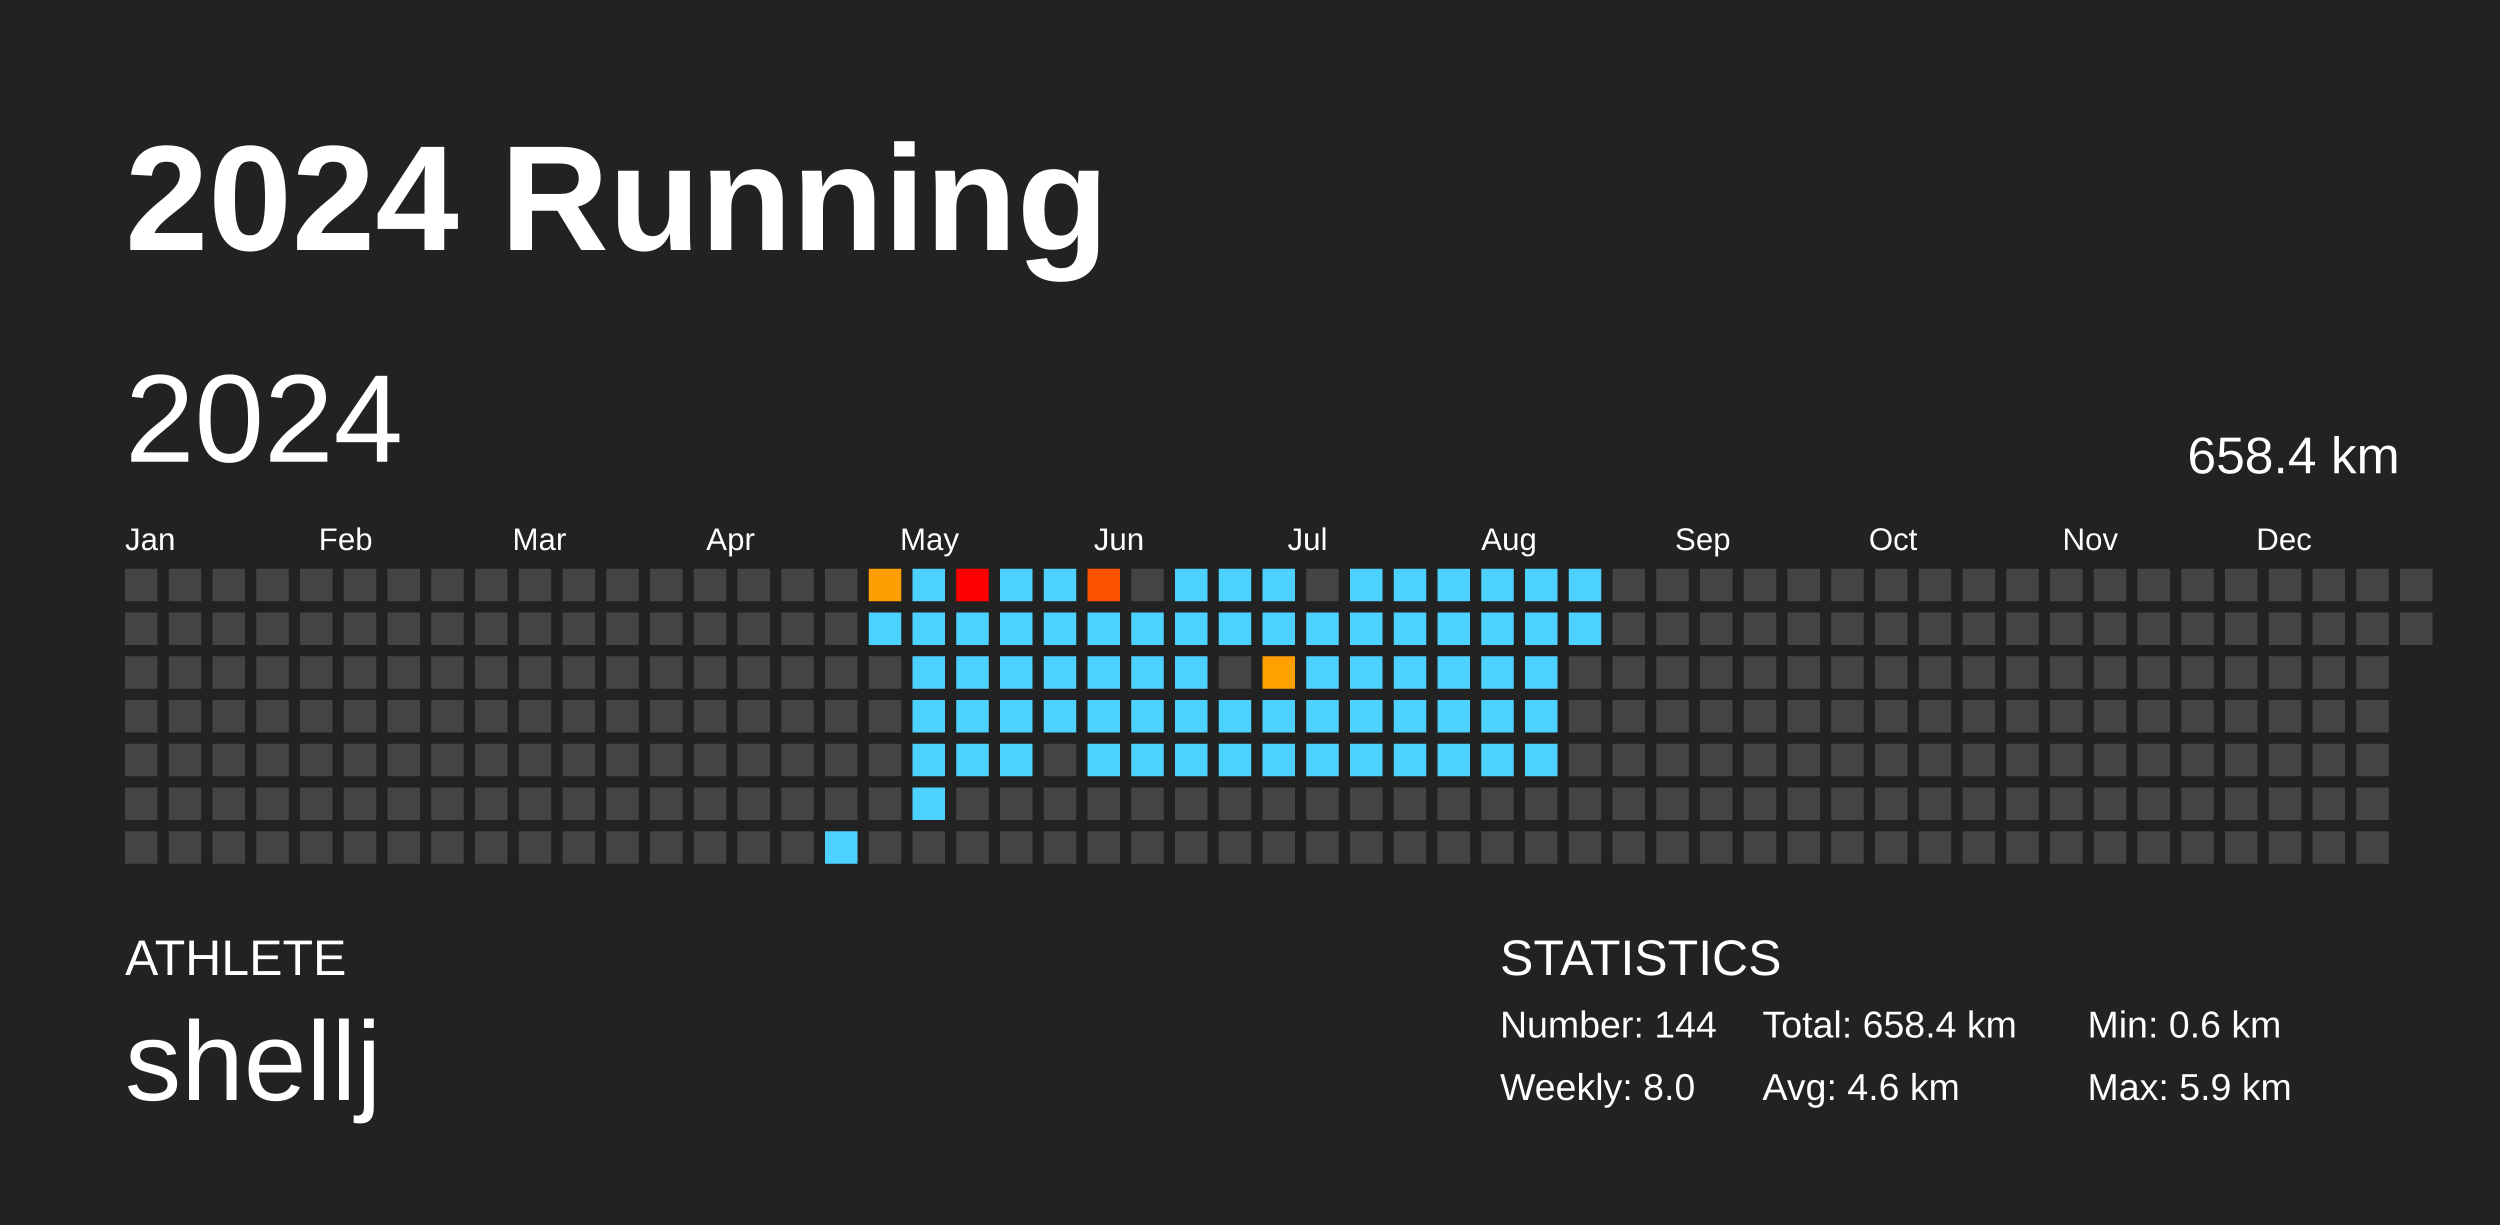
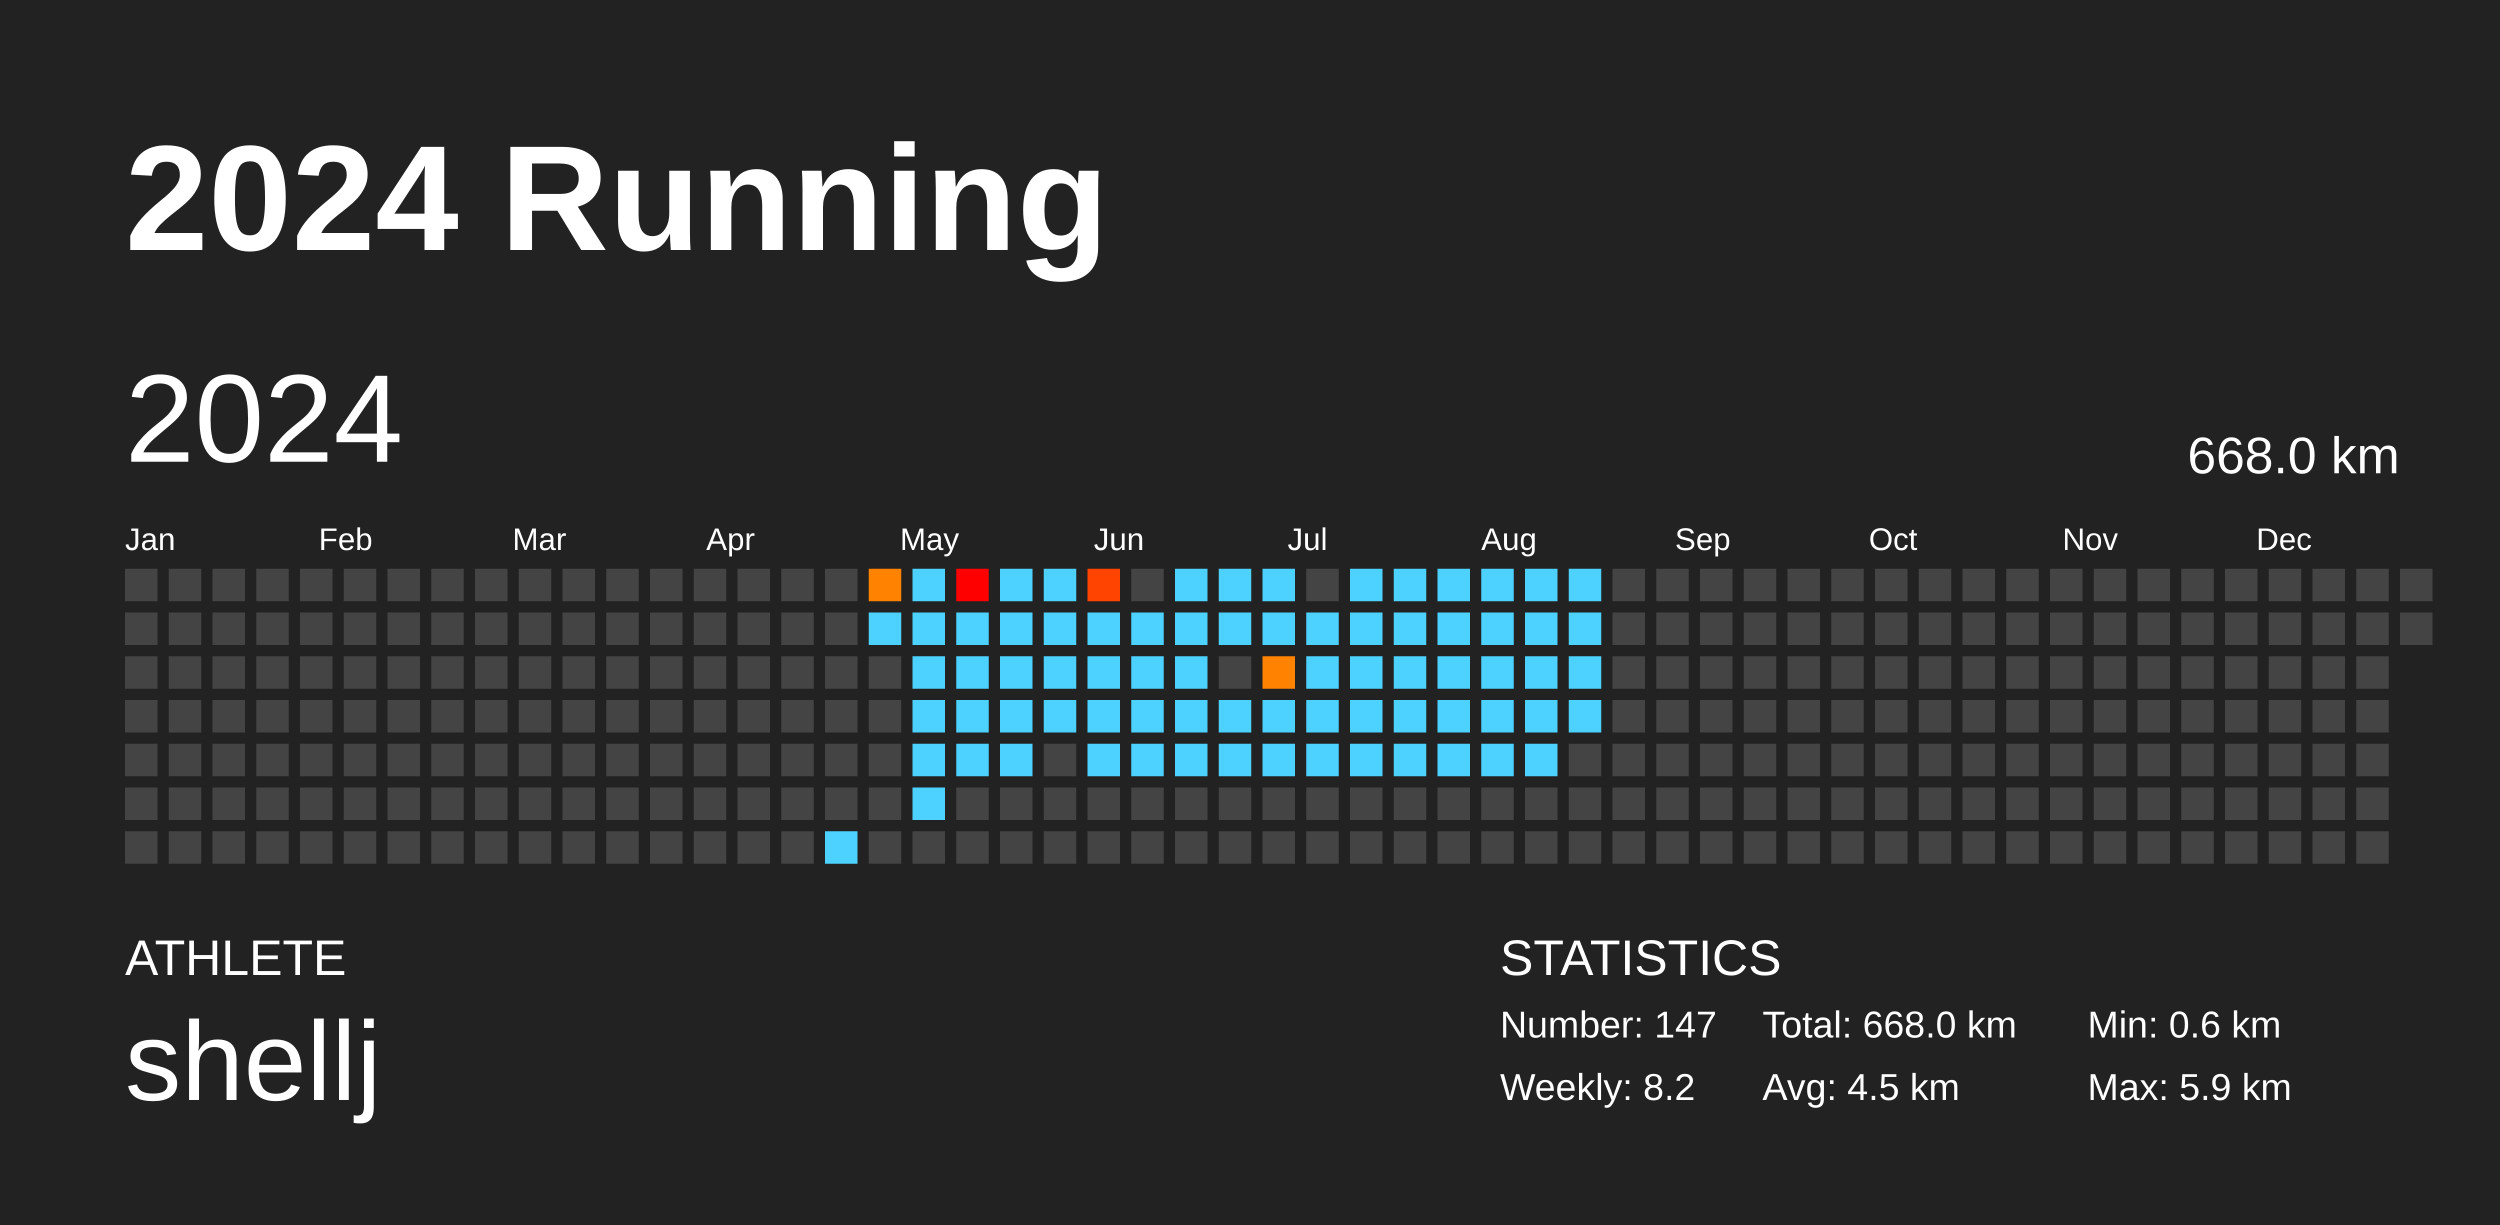
<svg xmlns="http://www.w3.org/2000/svg" baseProfile="full" height="98mm" version="1.1" viewBox="0,0,200,98" width="200mm">
  <defs />
  <rect fill="#222222" height="98" width="200" x="0" y="0" />
  <text fill="#FFFFFF" style="font-size:12px; font-family:Arial; font-weight:bold;" x="10" y="20">2024 Running</text>
  <text fill="#FFFFFF" style="font-size:4px; font-family:Arial" x="10" y="78">ATHLETE</text>
  <text fill="#FFFFFF" style="font-size:9px; font-family:Arial" x="10" y="88">shellj</text>
  <text fill="#FFFFFF" style="font-size:4px; font-family:Arial" x="120" y="78">STATISTICS</text>
-   <text fill="#FFFFFF" style="font-size:3px; font-family:Arial" x="120" y="83">Number: 144</text>
-   <text fill="#FFFFFF" style="font-size:3px; font-family:Arial" x="120" y="88">Weekly: 8.0</text>
-   <text fill="#FFFFFF" style="font-size:3px; font-family:Arial" x="141" y="83">Total: 658.4 km</text>
-   <text fill="#FFFFFF" style="font-size:3px; font-family:Arial" x="141" y="88">Avg: 4.6 km</text>
+   <text fill="#FFFFFF" style="font-size:3px; font-family:Arial" x="120" y="83">Number: 147</text>
+   <text fill="#FFFFFF" style="font-size:3px; font-family:Arial" x="120" y="88">Weekly: 8.2</text>
+   <text fill="#FFFFFF" style="font-size:3px; font-family:Arial" x="141" y="83">Total: 668.0 km</text>
+   <text fill="#FFFFFF" style="font-size:3px; font-family:Arial" x="141" y="88">Avg: 4.5 km</text>
  <text fill="#FFFFFF" style="font-size:3px; font-family:Arial" x="167" y="83">Min: 0.6 km</text>
  <text fill="#FFFFFF" style="font-size:3px; font-family:Arial" x="167" y="88">Max: 5.9 km</text>
  <text dominant-baseline="hanging" fill="#FFFFFF" style="font-size:10.0px; font-family:Arial;" x="10" y="30">2024</text>
-   <text dominant-baseline="hanging" fill="#FFFFFF" style="font-size:4.125px; font-family:Arial;" x="175" y="35">658.4 km</text>
+   <text dominant-baseline="hanging" fill="#FFFFFF" style="font-size:4.125px; font-family:Arial;" x="175" y="35">668.0 km</text>
  <text fill="#FFFFFF" style="font-size:2.5px; font-family:Arial" x="10.0" y="44">Jan</text>
  <text fill="#FFFFFF" style="font-size:2.5px; font-family:Arial" x="25.5" y="44">Feb</text>
  <text fill="#FFFFFF" style="font-size:2.5px; font-family:Arial" x="41.0" y="44">Mar</text>
  <text fill="#FFFFFF" style="font-size:2.5px; font-family:Arial" x="56.5" y="44">Apr</text>
  <text fill="#FFFFFF" style="font-size:2.5px; font-family:Arial" x="72.0" y="44">May</text>
  <text fill="#FFFFFF" style="font-size:2.5px; font-family:Arial" x="87.5" y="44">Jun</text>
  <text fill="#FFFFFF" style="font-size:2.5px; font-family:Arial" x="103.0" y="44">Jul</text>
  <text fill="#FFFFFF" style="font-size:2.5px; font-family:Arial" x="118.5" y="44">Aug</text>
  <text fill="#FFFFFF" style="font-size:2.5px; font-family:Arial" x="134.0" y="44">Sep</text>
  <text fill="#FFFFFF" style="font-size:2.5px; font-family:Arial" x="149.5" y="44">Oct</text>
  <text fill="#FFFFFF" style="font-size:2.5px; font-family:Arial" x="165.0" y="44">Nov</text>
  <text fill="#FFFFFF" style="font-size:2.5px; font-family:Arial" x="180.5" y="44">Dec</text>
  <rect fill="#444444" height="2.6" width="2.6" x="10.0" y="45.5" />
  <rect fill="#444444" height="2.6" width="2.6" x="10.0" y="49.0" />
  <rect fill="#444444" height="2.6" width="2.6" x="10.0" y="52.5" />
  <rect fill="#444444" height="2.6" width="2.6" x="10.0" y="56.0" />
  <rect fill="#444444" height="2.6" width="2.6" x="10.0" y="59.5" />
  <rect fill="#444444" height="2.6" width="2.6" x="10.0" y="63.0" />
  <rect fill="#444444" height="2.6" width="2.6" x="10.0" y="66.5" />
  <rect fill="#444444" height="2.6" width="2.6" x="13.5" y="45.5" />
  <rect fill="#444444" height="2.6" width="2.6" x="13.5" y="49.0" />
  <rect fill="#444444" height="2.6" width="2.6" x="13.5" y="52.5" />
  <rect fill="#444444" height="2.6" width="2.6" x="13.5" y="56.0" />
  <rect fill="#444444" height="2.6" width="2.6" x="13.5" y="59.5" />
  <rect fill="#444444" height="2.6" width="2.6" x="13.5" y="63.0" />
  <rect fill="#444444" height="2.6" width="2.6" x="13.5" y="66.5" />
  <rect fill="#444444" height="2.6" width="2.6" x="17.0" y="45.5" />
  <rect fill="#444444" height="2.6" width="2.6" x="17.0" y="49.0" />
  <rect fill="#444444" height="2.6" width="2.6" x="17.0" y="52.5" />
  <rect fill="#444444" height="2.6" width="2.6" x="17.0" y="56.0" />
  <rect fill="#444444" height="2.6" width="2.6" x="17.0" y="59.5" />
  <rect fill="#444444" height="2.6" width="2.6" x="17.0" y="63.0" />
  <rect fill="#444444" height="2.6" width="2.6" x="17.0" y="66.5" />
  <rect fill="#444444" height="2.6" width="2.6" x="20.5" y="45.5" />
  <rect fill="#444444" height="2.6" width="2.6" x="20.5" y="49.0" />
  <rect fill="#444444" height="2.6" width="2.6" x="20.5" y="52.5" />
  <rect fill="#444444" height="2.6" width="2.6" x="20.5" y="56.0" />
  <rect fill="#444444" height="2.6" width="2.6" x="20.5" y="59.5" />
  <rect fill="#444444" height="2.6" width="2.6" x="20.5" y="63.0" />
  <rect fill="#444444" height="2.6" width="2.6" x="20.5" y="66.5" />
  <rect fill="#444444" height="2.6" width="2.6" x="24.0" y="45.5" />
  <rect fill="#444444" height="2.6" width="2.6" x="24.0" y="49.0" />
  <rect fill="#444444" height="2.6" width="2.6" x="24.0" y="52.5" />
  <rect fill="#444444" height="2.6" width="2.6" x="24.0" y="56.0" />
  <rect fill="#444444" height="2.6" width="2.6" x="24.0" y="59.5" />
  <rect fill="#444444" height="2.6" width="2.6" x="24.0" y="63.0" />
  <rect fill="#444444" height="2.6" width="2.6" x="24.0" y="66.5" />
  <rect fill="#444444" height="2.6" width="2.6" x="27.5" y="45.5" />
  <rect fill="#444444" height="2.6" width="2.6" x="27.5" y="49.0" />
  <rect fill="#444444" height="2.6" width="2.6" x="27.5" y="52.5" />
  <rect fill="#444444" height="2.6" width="2.6" x="27.5" y="56.0" />
  <rect fill="#444444" height="2.6" width="2.6" x="27.5" y="59.5" />
  <rect fill="#444444" height="2.6" width="2.6" x="27.5" y="63.0" />
  <rect fill="#444444" height="2.6" width="2.6" x="27.5" y="66.5" />
  <rect fill="#444444" height="2.6" width="2.6" x="31.0" y="45.5" />
  <rect fill="#444444" height="2.6" width="2.6" x="31.0" y="49.0" />
  <rect fill="#444444" height="2.6" width="2.6" x="31.0" y="52.5" />
  <rect fill="#444444" height="2.6" width="2.6" x="31.0" y="56.0" />
  <rect fill="#444444" height="2.6" width="2.6" x="31.0" y="59.5" />
  <rect fill="#444444" height="2.6" width="2.6" x="31.0" y="63.0" />
  <rect fill="#444444" height="2.6" width="2.6" x="31.0" y="66.5" />
  <rect fill="#444444" height="2.6" width="2.6" x="34.5" y="45.5" />
  <rect fill="#444444" height="2.6" width="2.6" x="34.5" y="49.0" />
  <rect fill="#444444" height="2.6" width="2.6" x="34.5" y="52.5" />
  <rect fill="#444444" height="2.6" width="2.6" x="34.5" y="56.0" />
  <rect fill="#444444" height="2.6" width="2.6" x="34.5" y="59.5" />
  <rect fill="#444444" height="2.6" width="2.6" x="34.5" y="63.0" />
  <rect fill="#444444" height="2.6" width="2.6" x="34.5" y="66.5" />
  <rect fill="#444444" height="2.6" width="2.6" x="38.0" y="45.5" />
  <rect fill="#444444" height="2.6" width="2.6" x="38.0" y="49.0" />
  <rect fill="#444444" height="2.6" width="2.6" x="38.0" y="52.5" />
  <rect fill="#444444" height="2.6" width="2.6" x="38.0" y="56.0" />
  <rect fill="#444444" height="2.6" width="2.6" x="38.0" y="59.5" />
  <rect fill="#444444" height="2.6" width="2.6" x="38.0" y="63.0" />
  <rect fill="#444444" height="2.6" width="2.6" x="38.0" y="66.5" />
  <rect fill="#444444" height="2.6" width="2.6" x="41.5" y="45.5" />
  <rect fill="#444444" height="2.6" width="2.6" x="41.5" y="49.0" />
  <rect fill="#444444" height="2.6" width="2.6" x="41.5" y="52.5" />
  <rect fill="#444444" height="2.6" width="2.6" x="41.5" y="56.0" />
  <rect fill="#444444" height="2.6" width="2.6" x="41.5" y="59.5" />
  <rect fill="#444444" height="2.6" width="2.6" x="41.5" y="63.0" />
  <rect fill="#444444" height="2.6" width="2.6" x="41.5" y="66.5" />
  <rect fill="#444444" height="2.6" width="2.6" x="45.0" y="45.5" />
  <rect fill="#444444" height="2.6" width="2.6" x="45.0" y="49.0" />
  <rect fill="#444444" height="2.6" width="2.6" x="45.0" y="52.5" />
  <rect fill="#444444" height="2.6" width="2.6" x="45.0" y="56.0" />
  <rect fill="#444444" height="2.6" width="2.6" x="45.0" y="59.5" />
  <rect fill="#444444" height="2.6" width="2.6" x="45.0" y="63.0" />
  <rect fill="#444444" height="2.6" width="2.6" x="45.0" y="66.5" />
  <rect fill="#444444" height="2.6" width="2.6" x="48.5" y="45.5" />
  <rect fill="#444444" height="2.6" width="2.6" x="48.5" y="49.0" />
  <rect fill="#444444" height="2.6" width="2.6" x="48.5" y="52.5" />
  <rect fill="#444444" height="2.6" width="2.6" x="48.5" y="56.0" />
  <rect fill="#444444" height="2.6" width="2.6" x="48.5" y="59.5" />
  <rect fill="#444444" height="2.6" width="2.6" x="48.5" y="63.0" />
  <rect fill="#444444" height="2.6" width="2.6" x="48.5" y="66.5" />
  <rect fill="#444444" height="2.6" width="2.6" x="52.0" y="45.5" />
  <rect fill="#444444" height="2.6" width="2.6" x="52.0" y="49.0" />
  <rect fill="#444444" height="2.6" width="2.6" x="52.0" y="52.5" />
  <rect fill="#444444" height="2.6" width="2.6" x="52.0" y="56.0" />
  <rect fill="#444444" height="2.6" width="2.6" x="52.0" y="59.5" />
  <rect fill="#444444" height="2.6" width="2.6" x="52.0" y="63.0" />
  <rect fill="#444444" height="2.6" width="2.6" x="52.0" y="66.5" />
  <rect fill="#444444" height="2.6" width="2.6" x="55.5" y="45.5" />
  <rect fill="#444444" height="2.6" width="2.6" x="55.5" y="49.0" />
  <rect fill="#444444" height="2.6" width="2.6" x="55.5" y="52.5" />
  <rect fill="#444444" height="2.6" width="2.6" x="55.5" y="56.0" />
  <rect fill="#444444" height="2.6" width="2.6" x="55.5" y="59.5" />
  <rect fill="#444444" height="2.6" width="2.6" x="55.5" y="63.0" />
  <rect fill="#444444" height="2.6" width="2.6" x="55.5" y="66.5" />
  <rect fill="#444444" height="2.6" width="2.6" x="59.0" y="45.5" />
  <rect fill="#444444" height="2.6" width="2.6" x="59.0" y="49.0" />
  <rect fill="#444444" height="2.6" width="2.6" x="59.0" y="52.5" />
  <rect fill="#444444" height="2.6" width="2.6" x="59.0" y="56.0" />
  <rect fill="#444444" height="2.6" width="2.6" x="59.0" y="59.5" />
  <rect fill="#444444" height="2.6" width="2.6" x="59.0" y="63.0" />
  <rect fill="#444444" height="2.6" width="2.6" x="59.0" y="66.5" />
  <rect fill="#444444" height="2.6" width="2.6" x="62.5" y="45.5" />
  <rect fill="#444444" height="2.6" width="2.6" x="62.5" y="49.0" />
  <rect fill="#444444" height="2.6" width="2.6" x="62.5" y="52.5" />
  <rect fill="#444444" height="2.6" width="2.6" x="62.5" y="56.0" />
  <rect fill="#444444" height="2.6" width="2.6" x="62.5" y="59.5" />
  <rect fill="#444444" height="2.6" width="2.6" x="62.5" y="63.0" />
  <rect fill="#444444" height="2.6" width="2.6" x="62.5" y="66.5" />
  <rect fill="#444444" height="2.6" width="2.6" x="66.0" y="45.5" />
  <rect fill="#444444" height="2.6" width="2.6" x="66.0" y="49.0" />
  <rect fill="#444444" height="2.6" width="2.6" x="66.0" y="52.5" />
  <rect fill="#444444" height="2.6" width="2.6" x="66.0" y="56.0" />
  <rect fill="#444444" height="2.6" width="2.6" x="66.0" y="59.5" />
  <rect fill="#444444" height="2.6" width="2.6" x="66.0" y="63.0" />
  <rect fill="#4dd2ff" height="2.6" width="2.6" x="66.0" y="66.5" />
-   <rect fill="#ff9e00" height="2.6" width="2.6" x="69.5" y="45.5" />
+   <rect fill="#ff8200" height="2.6" width="2.6" x="69.5" y="45.5" />
  <rect fill="#4dd2ff" height="2.6" width="2.6" x="69.5" y="49.0" />
  <rect fill="#444444" height="2.6" width="2.6" x="69.5" y="52.5" />
  <rect fill="#444444" height="2.6" width="2.6" x="69.5" y="56.0" />
  <rect fill="#444444" height="2.6" width="2.6" x="69.5" y="59.5" />
  <rect fill="#444444" height="2.6" width="2.6" x="69.5" y="63.0" />
  <rect fill="#444444" height="2.6" width="2.6" x="69.5" y="66.5" />
  <rect fill="#4dd2ff" height="2.6" width="2.6" x="73.0" y="45.5" />
  <rect fill="#4dd2ff" height="2.6" width="2.6" x="73.0" y="49.0" />
  <rect fill="#4dd2ff" height="2.6" width="2.6" x="73.0" y="52.5" />
  <rect fill="#4dd2ff" height="2.6" width="2.6" x="73.0" y="56.0" />
  <rect fill="#4dd2ff" height="2.6" width="2.6" x="73.0" y="59.5" />
  <rect fill="#4dd2ff" height="2.6" width="2.6" x="73.0" y="63.0" />
  <rect fill="#444444" height="2.6" width="2.6" x="73.0" y="66.5" />
  <rect fill="red" height="2.6" width="2.6" x="76.5" y="45.5" />
  <rect fill="#4dd2ff" height="2.6" width="2.6" x="76.5" y="49.0" />
  <rect fill="#4dd2ff" height="2.6" width="2.6" x="76.5" y="52.5" />
  <rect fill="#4dd2ff" height="2.6" width="2.6" x="76.5" y="56.0" />
  <rect fill="#4dd2ff" height="2.6" width="2.6" x="76.5" y="59.5" />
  <rect fill="#444444" height="2.6" width="2.6" x="76.5" y="63.0" />
  <rect fill="#444444" height="2.6" width="2.6" x="76.5" y="66.5" />
  <rect fill="#4dd2ff" height="2.6" width="2.6" x="80.0" y="45.5" />
  <rect fill="#4dd2ff" height="2.6" width="2.6" x="80.0" y="49.0" />
  <rect fill="#4dd2ff" height="2.6" width="2.6" x="80.0" y="52.5" />
  <rect fill="#4dd2ff" height="2.6" width="2.6" x="80.0" y="56.0" />
  <rect fill="#4dd2ff" height="2.6" width="2.6" x="80.0" y="59.5" />
  <rect fill="#444444" height="2.6" width="2.6" x="80.0" y="63.0" />
  <rect fill="#444444" height="2.6" width="2.6" x="80.0" y="66.5" />
  <rect fill="#4dd2ff" height="2.6" width="2.6" x="83.5" y="45.5" />
  <rect fill="#4dd2ff" height="2.6" width="2.6" x="83.5" y="49.0" />
  <rect fill="#4dd2ff" height="2.6" width="2.6" x="83.5" y="52.5" />
  <rect fill="#4dd2ff" height="2.6" width="2.6" x="83.5" y="56.0" />
  <rect fill="#444444" height="2.6" width="2.6" x="83.5" y="59.5" />
  <rect fill="#444444" height="2.6" width="2.6" x="83.5" y="63.0" />
  <rect fill="#444444" height="2.6" width="2.6" x="83.5" y="66.5" />
-   <rect fill="#ff5200" height="2.6" width="2.6" x="87.0" y="45.5" />
+   <rect fill="#ff4300" height="2.6" width="2.6" x="87.0" y="45.5" />
  <rect fill="#4dd2ff" height="2.6" width="2.6" x="87.0" y="49.0" />
  <rect fill="#4dd2ff" height="2.6" width="2.6" x="87.0" y="52.5" />
  <rect fill="#4dd2ff" height="2.6" width="2.6" x="87.0" y="56.0" />
  <rect fill="#4dd2ff" height="2.6" width="2.6" x="87.0" y="59.5" />
  <rect fill="#444444" height="2.6" width="2.6" x="87.0" y="63.0" />
  <rect fill="#444444" height="2.6" width="2.6" x="87.0" y="66.5" />
  <rect fill="#444444" height="2.6" width="2.6" x="90.5" y="45.5" />
  <rect fill="#4dd2ff" height="2.6" width="2.6" x="90.5" y="49.0" />
  <rect fill="#4dd2ff" height="2.6" width="2.6" x="90.5" y="52.5" />
  <rect fill="#4dd2ff" height="2.6" width="2.6" x="90.5" y="56.0" />
  <rect fill="#4dd2ff" height="2.6" width="2.6" x="90.5" y="59.5" />
  <rect fill="#444444" height="2.6" width="2.6" x="90.5" y="63.0" />
  <rect fill="#444444" height="2.6" width="2.6" x="90.5" y="66.5" />
  <rect fill="#4dd2ff" height="2.6" width="2.6" x="94.0" y="45.5" />
  <rect fill="#4dd2ff" height="2.6" width="2.6" x="94.0" y="49.0" />
  <rect fill="#4dd2ff" height="2.6" width="2.6" x="94.0" y="52.5" />
  <rect fill="#4dd2ff" height="2.6" width="2.6" x="94.0" y="56.0" />
  <rect fill="#4dd2ff" height="2.6" width="2.6" x="94.0" y="59.5" />
  <rect fill="#444444" height="2.6" width="2.6" x="94.0" y="63.0" />
  <rect fill="#444444" height="2.6" width="2.6" x="94.0" y="66.5" />
  <rect fill="#4dd2ff" height="2.6" width="2.6" x="97.5" y="45.5" />
  <rect fill="#4dd2ff" height="2.6" width="2.6" x="97.5" y="49.0" />
  <rect fill="#444444" height="2.6" width="2.6" x="97.5" y="52.5" />
  <rect fill="#4dd2ff" height="2.6" width="2.6" x="97.5" y="56.0" />
  <rect fill="#4dd2ff" height="2.6" width="2.6" x="97.5" y="59.5" />
  <rect fill="#444444" height="2.6" width="2.6" x="97.5" y="63.0" />
  <rect fill="#444444" height="2.6" width="2.6" x="97.5" y="66.5" />
  <rect fill="#4dd2ff" height="2.6" width="2.6" x="101.0" y="45.5" />
  <rect fill="#4dd2ff" height="2.6" width="2.6" x="101.0" y="49.0" />
-   <rect fill="#ffa000" height="2.6" width="2.6" x="101.0" y="52.5" />
+   <rect fill="#ff8300" height="2.6" width="2.6" x="101.0" y="52.5" />
  <rect fill="#4dd2ff" height="2.6" width="2.6" x="101.0" y="56.0" />
  <rect fill="#4dd2ff" height="2.6" width="2.6" x="101.0" y="59.5" />
  <rect fill="#444444" height="2.6" width="2.6" x="101.0" y="63.0" />
  <rect fill="#444444" height="2.6" width="2.6" x="101.0" y="66.5" />
  <rect fill="#444444" height="2.6" width="2.6" x="104.5" y="45.5" />
  <rect fill="#4dd2ff" height="2.6" width="2.6" x="104.5" y="49.0" />
  <rect fill="#4dd2ff" height="2.6" width="2.6" x="104.5" y="52.5" />
  <rect fill="#4dd2ff" height="2.6" width="2.6" x="104.5" y="56.0" />
  <rect fill="#4dd2ff" height="2.6" width="2.6" x="104.5" y="59.5" />
  <rect fill="#444444" height="2.6" width="2.6" x="104.5" y="63.0" />
  <rect fill="#444444" height="2.6" width="2.6" x="104.5" y="66.5" />
  <rect fill="#4dd2ff" height="2.6" width="2.6" x="108.0" y="45.5" />
  <rect fill="#4dd2ff" height="2.6" width="2.6" x="108.0" y="49.0" />
  <rect fill="#4dd2ff" height="2.6" width="2.6" x="108.0" y="52.5" />
  <rect fill="#4dd2ff" height="2.6" width="2.6" x="108.0" y="56.0" />
  <rect fill="#4dd2ff" height="2.6" width="2.6" x="108.0" y="59.5" />
  <rect fill="#444444" height="2.6" width="2.6" x="108.0" y="63.0" />
  <rect fill="#444444" height="2.6" width="2.6" x="108.0" y="66.5" />
  <rect fill="#4dd2ff" height="2.6" width="2.6" x="111.5" y="45.5" />
  <rect fill="#4dd2ff" height="2.6" width="2.6" x="111.5" y="49.0" />
  <rect fill="#4dd2ff" height="2.6" width="2.6" x="111.5" y="52.5" />
  <rect fill="#4dd2ff" height="2.6" width="2.6" x="111.5" y="56.0" />
  <rect fill="#4dd2ff" height="2.6" width="2.6" x="111.5" y="59.5" />
  <rect fill="#444444" height="2.6" width="2.6" x="111.5" y="63.0" />
  <rect fill="#444444" height="2.6" width="2.6" x="111.5" y="66.5" />
  <rect fill="#4dd2ff" height="2.6" width="2.6" x="115.0" y="45.5" />
  <rect fill="#4dd2ff" height="2.6" width="2.6" x="115.0" y="49.0" />
  <rect fill="#4dd2ff" height="2.6" width="2.6" x="115.0" y="52.5" />
  <rect fill="#4dd2ff" height="2.6" width="2.6" x="115.0" y="56.0" />
  <rect fill="#4dd2ff" height="2.6" width="2.6" x="115.0" y="59.5" />
  <rect fill="#444444" height="2.6" width="2.6" x="115.0" y="63.0" />
  <rect fill="#444444" height="2.6" width="2.6" x="115.0" y="66.5" />
  <rect fill="#4dd2ff" height="2.6" width="2.6" x="118.5" y="45.5" />
  <rect fill="#4dd2ff" height="2.6" width="2.6" x="118.5" y="49.0" />
  <rect fill="#4dd2ff" height="2.6" width="2.6" x="118.5" y="52.5" />
  <rect fill="#4dd2ff" height="2.6" width="2.6" x="118.5" y="56.0" />
  <rect fill="#4dd2ff" height="2.6" width="2.6" x="118.5" y="59.5" />
  <rect fill="#444444" height="2.6" width="2.6" x="118.5" y="63.0" />
  <rect fill="#444444" height="2.6" width="2.6" x="118.5" y="66.5" />
  <rect fill="#4dd2ff" height="2.6" width="2.6" x="122.0" y="45.5" />
  <rect fill="#4dd2ff" height="2.6" width="2.6" x="122.0" y="49.0" />
  <rect fill="#4dd2ff" height="2.6" width="2.6" x="122.0" y="52.5" />
  <rect fill="#4dd2ff" height="2.6" width="2.6" x="122.0" y="56.0" />
  <rect fill="#4dd2ff" height="2.6" width="2.6" x="122.0" y="59.5" />
  <rect fill="#444444" height="2.6" width="2.6" x="122.0" y="63.0" />
  <rect fill="#444444" height="2.6" width="2.6" x="122.0" y="66.5" />
  <rect fill="#4dd2ff" height="2.6" width="2.6" x="125.5" y="45.5" />
  <rect fill="#4dd2ff" height="2.6" width="2.6" x="125.5" y="49.0" />
-   <rect fill="#444444" height="2.6" width="2.6" x="125.5" y="52.5" />
-   <rect fill="#444444" height="2.6" width="2.6" x="125.5" y="56.0" />
+   <rect fill="#4dd2ff" height="2.6" width="2.6" x="125.5" y="52.5" />
+   <rect fill="#4dd2ff" height="2.6" width="2.6" x="125.5" y="56.0" />
  <rect fill="#444444" height="2.6" width="2.6" x="125.5" y="59.5" />
  <rect fill="#444444" height="2.6" width="2.6" x="125.5" y="63.0" />
  <rect fill="#444444" height="2.6" width="2.6" x="125.5" y="66.5" />
  <rect fill="#444444" height="2.6" width="2.6" x="129.0" y="45.5" />
  <rect fill="#444444" height="2.6" width="2.6" x="129.0" y="49.0" />
  <rect fill="#444444" height="2.6" width="2.6" x="129.0" y="52.5" />
  <rect fill="#444444" height="2.6" width="2.6" x="129.0" y="56.0" />
  <rect fill="#444444" height="2.6" width="2.6" x="129.0" y="59.5" />
  <rect fill="#444444" height="2.6" width="2.6" x="129.0" y="63.0" />
  <rect fill="#444444" height="2.6" width="2.6" x="129.0" y="66.5" />
  <rect fill="#444444" height="2.6" width="2.6" x="132.5" y="45.5" />
  <rect fill="#444444" height="2.6" width="2.6" x="132.5" y="49.0" />
  <rect fill="#444444" height="2.6" width="2.6" x="132.5" y="52.5" />
  <rect fill="#444444" height="2.6" width="2.6" x="132.5" y="56.0" />
  <rect fill="#444444" height="2.6" width="2.6" x="132.5" y="59.5" />
  <rect fill="#444444" height="2.6" width="2.6" x="132.5" y="63.0" />
  <rect fill="#444444" height="2.6" width="2.6" x="132.5" y="66.5" />
  <rect fill="#444444" height="2.6" width="2.6" x="136.0" y="45.5" />
  <rect fill="#444444" height="2.6" width="2.6" x="136.0" y="49.0" />
  <rect fill="#444444" height="2.6" width="2.6" x="136.0" y="52.5" />
  <rect fill="#444444" height="2.6" width="2.6" x="136.0" y="56.0" />
  <rect fill="#444444" height="2.6" width="2.6" x="136.0" y="59.5" />
  <rect fill="#444444" height="2.6" width="2.6" x="136.0" y="63.0" />
  <rect fill="#444444" height="2.6" width="2.6" x="136.0" y="66.5" />
  <rect fill="#444444" height="2.6" width="2.6" x="139.5" y="45.5" />
  <rect fill="#444444" height="2.6" width="2.6" x="139.5" y="49.0" />
  <rect fill="#444444" height="2.6" width="2.6" x="139.5" y="52.5" />
  <rect fill="#444444" height="2.6" width="2.6" x="139.5" y="56.0" />
  <rect fill="#444444" height="2.6" width="2.6" x="139.5" y="59.5" />
  <rect fill="#444444" height="2.6" width="2.6" x="139.5" y="63.0" />
  <rect fill="#444444" height="2.6" width="2.6" x="139.5" y="66.5" />
  <rect fill="#444444" height="2.6" width="2.6" x="143.0" y="45.5" />
  <rect fill="#444444" height="2.6" width="2.6" x="143.0" y="49.0" />
  <rect fill="#444444" height="2.6" width="2.6" x="143.0" y="52.5" />
  <rect fill="#444444" height="2.6" width="2.6" x="143.0" y="56.0" />
  <rect fill="#444444" height="2.6" width="2.6" x="143.0" y="59.5" />
  <rect fill="#444444" height="2.6" width="2.6" x="143.0" y="63.0" />
  <rect fill="#444444" height="2.6" width="2.6" x="143.0" y="66.5" />
  <rect fill="#444444" height="2.6" width="2.6" x="146.5" y="45.5" />
  <rect fill="#444444" height="2.6" width="2.6" x="146.5" y="49.0" />
  <rect fill="#444444" height="2.6" width="2.6" x="146.5" y="52.5" />
  <rect fill="#444444" height="2.6" width="2.6" x="146.5" y="56.0" />
  <rect fill="#444444" height="2.6" width="2.6" x="146.5" y="59.5" />
  <rect fill="#444444" height="2.6" width="2.6" x="146.5" y="63.0" />
  <rect fill="#444444" height="2.6" width="2.6" x="146.5" y="66.5" />
  <rect fill="#444444" height="2.6" width="2.6" x="150.0" y="45.5" />
  <rect fill="#444444" height="2.6" width="2.6" x="150.0" y="49.0" />
  <rect fill="#444444" height="2.6" width="2.6" x="150.0" y="52.5" />
  <rect fill="#444444" height="2.6" width="2.6" x="150.0" y="56.0" />
  <rect fill="#444444" height="2.6" width="2.6" x="150.0" y="59.5" />
  <rect fill="#444444" height="2.6" width="2.6" x="150.0" y="63.0" />
  <rect fill="#444444" height="2.6" width="2.6" x="150.0" y="66.5" />
  <rect fill="#444444" height="2.6" width="2.6" x="153.5" y="45.5" />
  <rect fill="#444444" height="2.6" width="2.6" x="153.5" y="49.0" />
  <rect fill="#444444" height="2.6" width="2.6" x="153.5" y="52.5" />
  <rect fill="#444444" height="2.6" width="2.6" x="153.5" y="56.0" />
  <rect fill="#444444" height="2.6" width="2.6" x="153.5" y="59.5" />
  <rect fill="#444444" height="2.6" width="2.6" x="153.5" y="63.0" />
  <rect fill="#444444" height="2.6" width="2.6" x="153.5" y="66.5" />
  <rect fill="#444444" height="2.6" width="2.6" x="157.0" y="45.5" />
  <rect fill="#444444" height="2.6" width="2.6" x="157.0" y="49.0" />
  <rect fill="#444444" height="2.6" width="2.6" x="157.0" y="52.5" />
  <rect fill="#444444" height="2.6" width="2.6" x="157.0" y="56.0" />
  <rect fill="#444444" height="2.6" width="2.6" x="157.0" y="59.5" />
  <rect fill="#444444" height="2.6" width="2.6" x="157.0" y="63.0" />
  <rect fill="#444444" height="2.6" width="2.6" x="157.0" y="66.5" />
  <rect fill="#444444" height="2.6" width="2.6" x="160.5" y="45.5" />
  <rect fill="#444444" height="2.6" width="2.6" x="160.5" y="49.0" />
  <rect fill="#444444" height="2.6" width="2.6" x="160.5" y="52.5" />
  <rect fill="#444444" height="2.6" width="2.6" x="160.5" y="56.0" />
  <rect fill="#444444" height="2.6" width="2.6" x="160.5" y="59.5" />
  <rect fill="#444444" height="2.6" width="2.6" x="160.5" y="63.0" />
  <rect fill="#444444" height="2.6" width="2.6" x="160.5" y="66.5" />
  <rect fill="#444444" height="2.6" width="2.6" x="164.0" y="45.5" />
  <rect fill="#444444" height="2.6" width="2.6" x="164.0" y="49.0" />
  <rect fill="#444444" height="2.6" width="2.6" x="164.0" y="52.5" />
  <rect fill="#444444" height="2.6" width="2.6" x="164.0" y="56.0" />
  <rect fill="#444444" height="2.6" width="2.6" x="164.0" y="59.5" />
  <rect fill="#444444" height="2.6" width="2.6" x="164.0" y="63.0" />
  <rect fill="#444444" height="2.6" width="2.6" x="164.0" y="66.5" />
  <rect fill="#444444" height="2.6" width="2.6" x="167.5" y="45.5" />
  <rect fill="#444444" height="2.6" width="2.6" x="167.5" y="49.0" />
  <rect fill="#444444" height="2.6" width="2.6" x="167.5" y="52.5" />
  <rect fill="#444444" height="2.6" width="2.6" x="167.5" y="56.0" />
  <rect fill="#444444" height="2.6" width="2.6" x="167.5" y="59.5" />
  <rect fill="#444444" height="2.6" width="2.6" x="167.5" y="63.0" />
  <rect fill="#444444" height="2.6" width="2.6" x="167.5" y="66.5" />
  <rect fill="#444444" height="2.6" width="2.6" x="171.0" y="45.5" />
  <rect fill="#444444" height="2.6" width="2.6" x="171.0" y="49.0" />
  <rect fill="#444444" height="2.6" width="2.6" x="171.0" y="52.5" />
  <rect fill="#444444" height="2.6" width="2.6" x="171.0" y="56.0" />
  <rect fill="#444444" height="2.6" width="2.6" x="171.0" y="59.5" />
  <rect fill="#444444" height="2.6" width="2.6" x="171.0" y="63.0" />
  <rect fill="#444444" height="2.6" width="2.6" x="171.0" y="66.5" />
  <rect fill="#444444" height="2.6" width="2.6" x="174.5" y="45.5" />
  <rect fill="#444444" height="2.6" width="2.6" x="174.5" y="49.0" />
  <rect fill="#444444" height="2.6" width="2.6" x="174.5" y="52.5" />
  <rect fill="#444444" height="2.6" width="2.6" x="174.5" y="56.0" />
  <rect fill="#444444" height="2.6" width="2.6" x="174.5" y="59.5" />
  <rect fill="#444444" height="2.6" width="2.6" x="174.5" y="63.0" />
  <rect fill="#444444" height="2.6" width="2.6" x="174.5" y="66.5" />
  <rect fill="#444444" height="2.6" width="2.6" x="178.0" y="45.5" />
  <rect fill="#444444" height="2.6" width="2.6" x="178.0" y="49.0" />
  <rect fill="#444444" height="2.6" width="2.6" x="178.0" y="52.5" />
  <rect fill="#444444" height="2.6" width="2.6" x="178.0" y="56.0" />
  <rect fill="#444444" height="2.6" width="2.6" x="178.0" y="59.5" />
  <rect fill="#444444" height="2.6" width="2.6" x="178.0" y="63.0" />
  <rect fill="#444444" height="2.6" width="2.6" x="178.0" y="66.5" />
  <rect fill="#444444" height="2.6" width="2.6" x="181.5" y="45.5" />
  <rect fill="#444444" height="2.6" width="2.6" x="181.5" y="49.0" />
  <rect fill="#444444" height="2.6" width="2.6" x="181.5" y="52.5" />
  <rect fill="#444444" height="2.6" width="2.6" x="181.5" y="56.0" />
  <rect fill="#444444" height="2.6" width="2.6" x="181.5" y="59.5" />
  <rect fill="#444444" height="2.6" width="2.6" x="181.5" y="63.0" />
  <rect fill="#444444" height="2.6" width="2.6" x="181.5" y="66.5" />
  <rect fill="#444444" height="2.6" width="2.6" x="185.0" y="45.5" />
  <rect fill="#444444" height="2.6" width="2.6" x="185.0" y="49.0" />
  <rect fill="#444444" height="2.6" width="2.6" x="185.0" y="52.5" />
  <rect fill="#444444" height="2.6" width="2.6" x="185.0" y="56.0" />
  <rect fill="#444444" height="2.6" width="2.6" x="185.0" y="59.5" />
  <rect fill="#444444" height="2.6" width="2.6" x="185.0" y="63.0" />
  <rect fill="#444444" height="2.6" width="2.6" x="185.0" y="66.5" />
  <rect fill="#444444" height="2.6" width="2.6" x="188.5" y="45.5" />
  <rect fill="#444444" height="2.6" width="2.6" x="188.5" y="49.0" />
  <rect fill="#444444" height="2.6" width="2.6" x="188.5" y="52.5" />
  <rect fill="#444444" height="2.6" width="2.6" x="188.5" y="56.0" />
  <rect fill="#444444" height="2.6" width="2.6" x="188.5" y="59.5" />
  <rect fill="#444444" height="2.6" width="2.6" x="188.5" y="63.0" />
  <rect fill="#444444" height="2.6" width="2.6" x="188.5" y="66.5" />
  <rect fill="#444444" height="2.6" width="2.6" x="192.0" y="45.5" />
  <rect fill="#444444" height="2.6" width="2.6" x="192.0" y="49.0" />
</svg>
